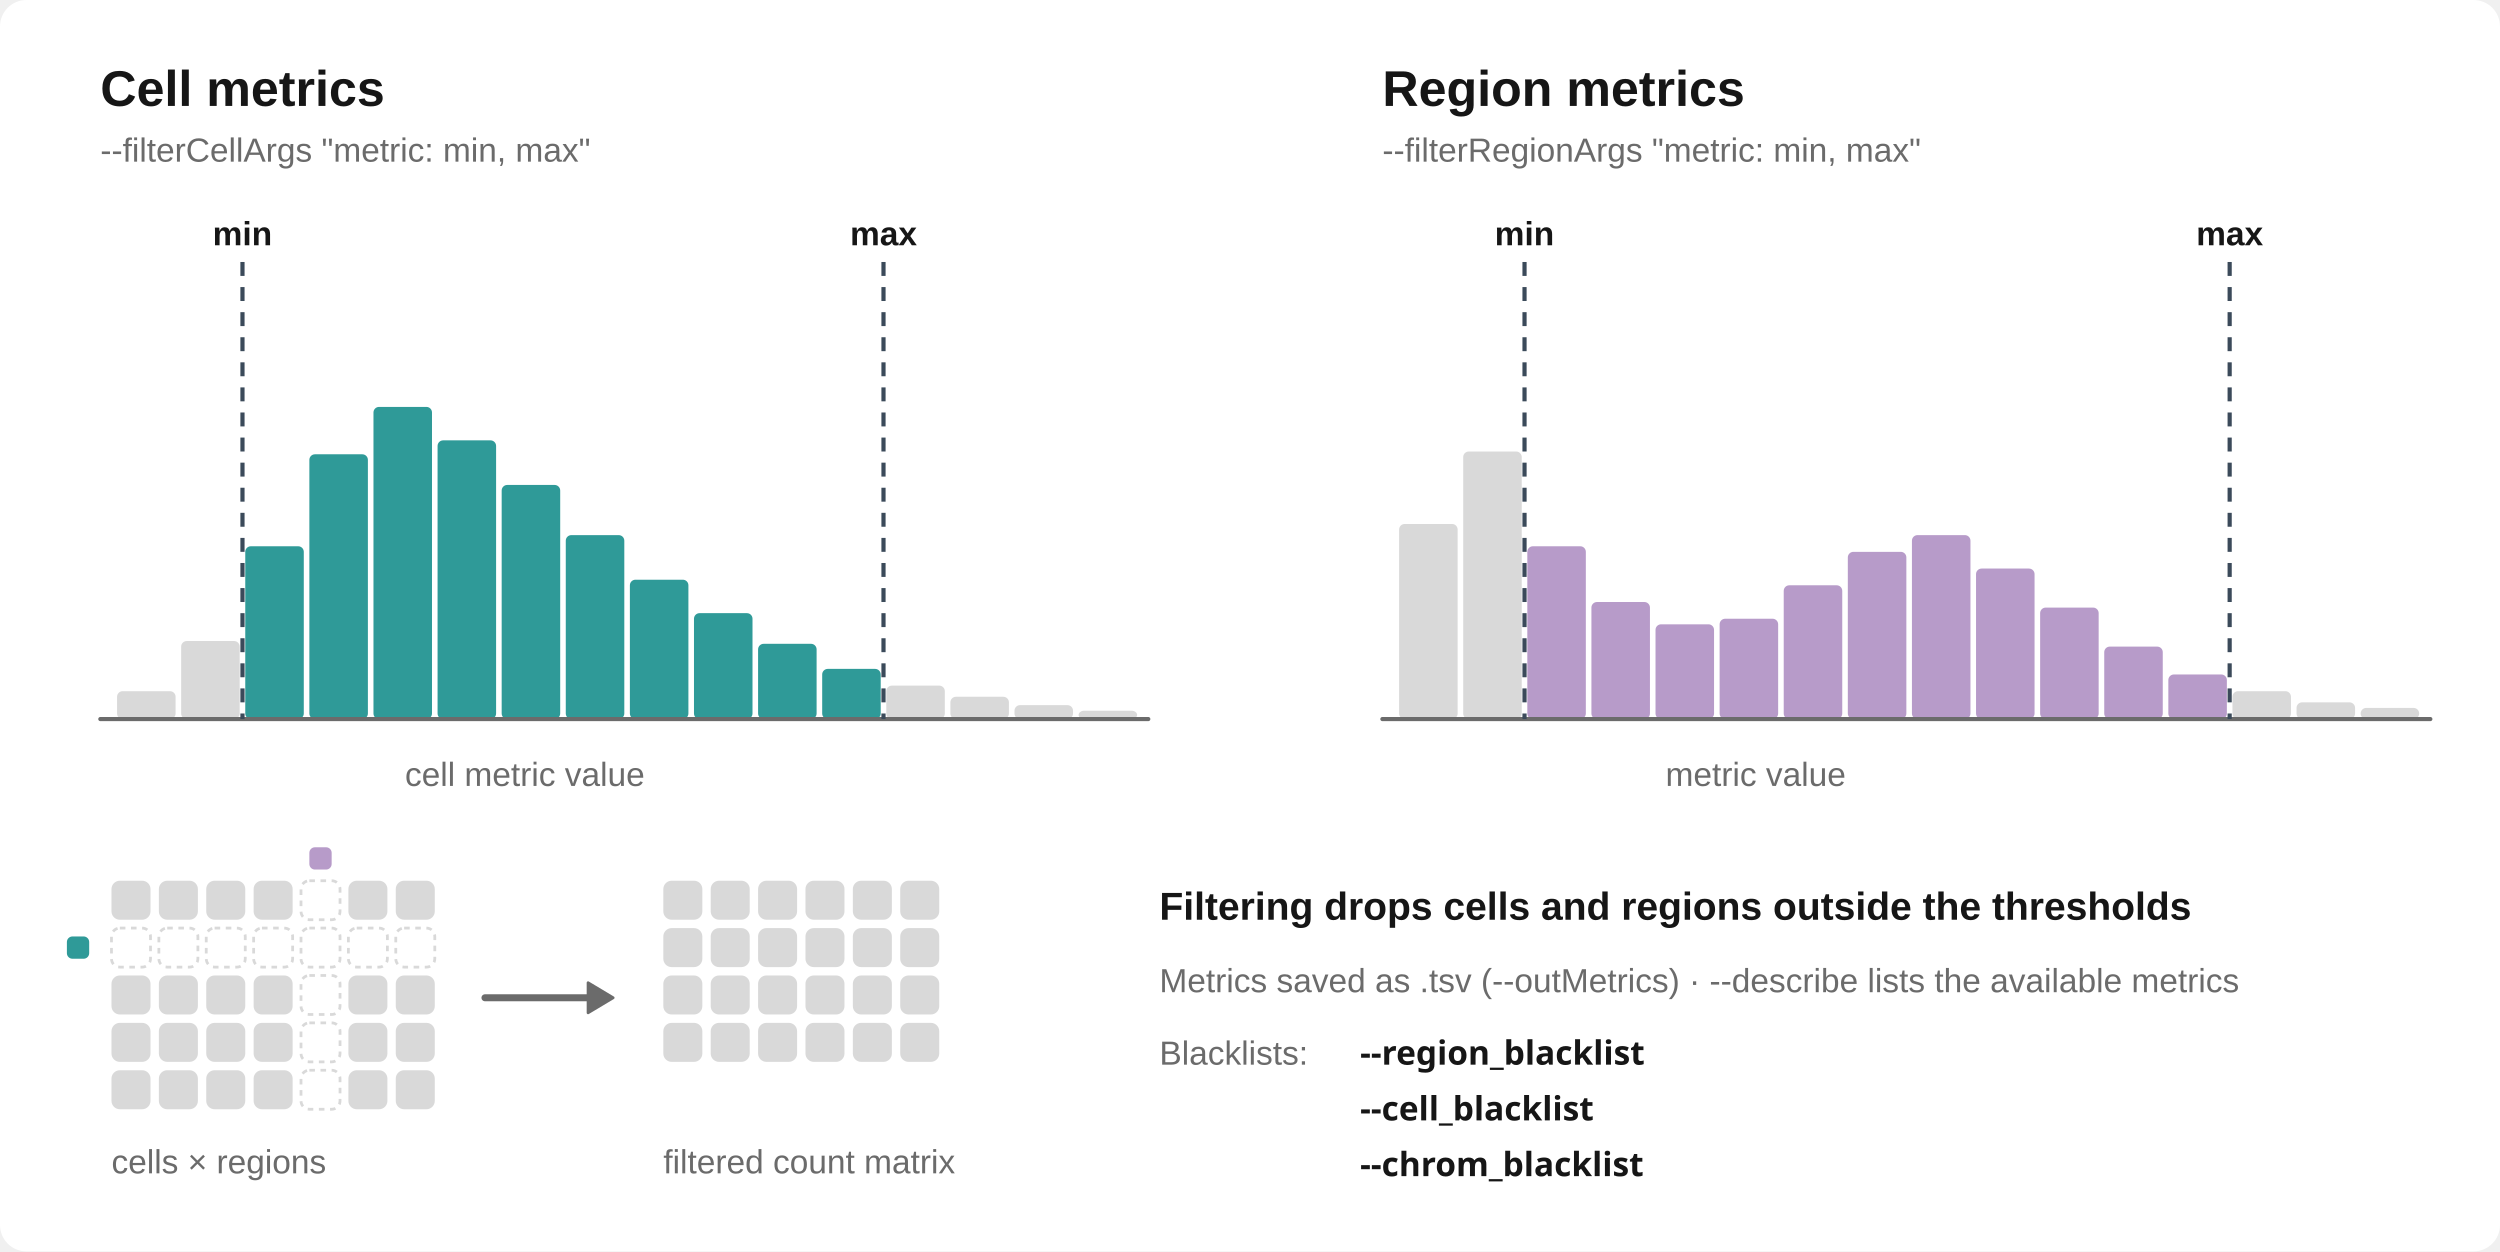
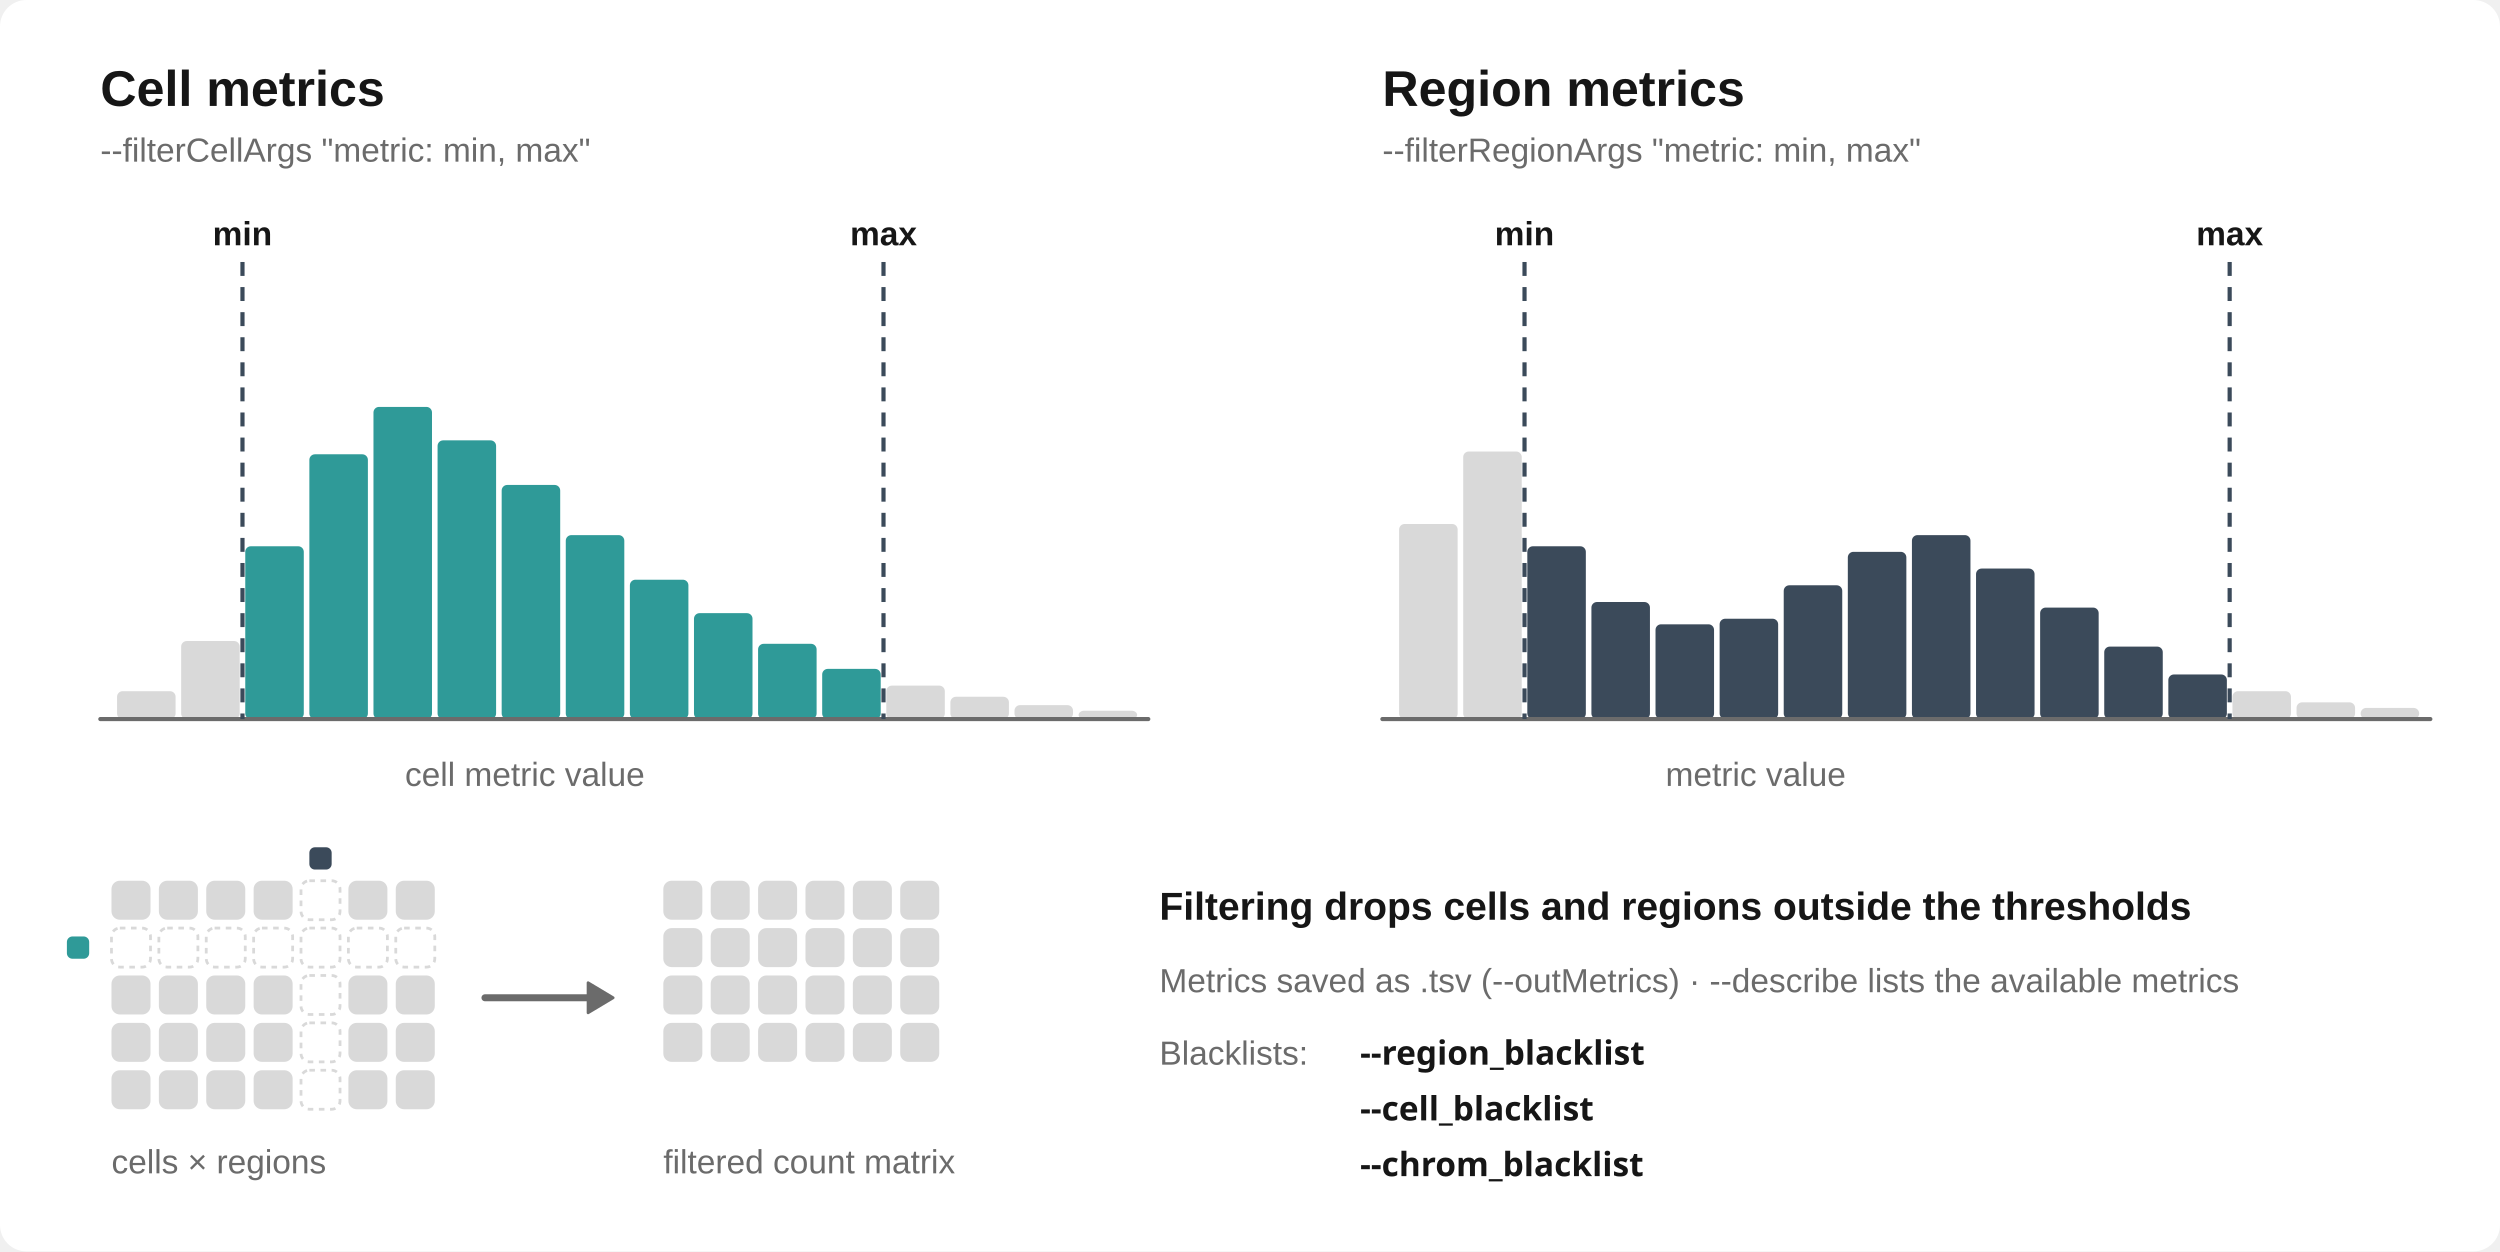
<svg xmlns="http://www.w3.org/2000/svg" id="Layer_1" version="1.1" viewBox="0 0 897 449">
  <defs>
    <style>
      .st0 {
        font-size: 18px;
      }

      .st0, .st1, .st2, .st3, .st4, .st5 {
        isolation: isolate;
      }

      .st0, .st3, .st4, .st5 {
        fill: #161616;
        font-weight: 700;
      }

      .st0, .st4, .st5 {
        font-family: Arial-BoldMT, Arial;
      }

      .st6 {
        stroke: #3b4a5a;
        stroke-dasharray: 5 4;
      }

      .st6, .st7 {
        stroke-width: 1.5px;
      }

      .st6, .st7, .st8, .st9 {
        fill: none;
      }

      .st10 {
        fill: #d9d9d9;
      }

      .st7, .st11 {
        stroke-linejoin: round;
      }

      .st7, .st11, .st9 {
        stroke: #6b6b6b;
        stroke-linecap: round;
      }

      .st1 {
        font-family: ArialMT, Arial;
      }

      .st1, .st11 {
        fill: #6b6b6b;
      }

      .st1, .st3, .st4 {
        font-size: 12px;
      }

      .st12 {
        fill: #2f9a98;
      }

      .st3 {
        font-family: MesloLGLNF-Bold, 'MesloLGL Nerd Font';
      }

      .st13 {
        fill: #fff;
      }

      .st8 {
        stroke: #d9d9d9;
        stroke-dasharray: 2 2;
      }

      .st9 {
        stroke-width: 2.5px;
      }

      .st5 {
        font-size: 14px;
      }

      .st14 {
-         fill: #b79bc9;
+         fill: #3b4a5a;
      }
    </style>
  </defs>
  <rect class="st13" x="0" y="0" width="897" height="449" rx="9.5" ry="9.5" />
  <g transform="translate(16 -14)">
    <g class="st2">
      <text class="st0" transform="translate(20 52)">
        <tspan x="0" y="0">Cell metrics</tspan>
      </text>
    </g>
    <g class="st2">
      <text class="st1" transform="translate(20 72)">
        <tspan x="0" y="0">--filterCellArgs "metric: min, max"</tspan>
      </text>
    </g>
    <rect class="st10" x="26" y="262" width="21" height="10" rx="2" ry="2" />
    <rect class="st10" x="49" y="244" width="21" height="28" rx="2" ry="2" />
    <rect class="st12" x="72" y="210" width="21" height="62" rx="2" ry="2" />
    <rect class="st12" x="95" y="177" width="21" height="95" rx="2" ry="2" />
    <rect class="st12" x="118" y="160" width="21" height="112" rx="2" ry="2" />
    <rect class="st12" x="141" y="172" width="21" height="100" rx="2" ry="2" />
    <rect class="st12" x="164" y="188" width="21" height="84" rx="2" ry="2" />
    <rect class="st12" x="187" y="206" width="21" height="66" rx="2" ry="2" />
    <rect class="st12" x="210" y="222" width="21" height="50" rx="2" ry="2" />
    <rect class="st12" x="233" y="234" width="21" height="38" rx="2" ry="2" />
    <rect class="st12" x="256" y="245" width="21" height="27" rx="2" ry="2" />
    <rect class="st12" x="279" y="254" width="21" height="18" rx="2" ry="2" />
    <rect class="st10" x="302" y="260" width="21" height="12" rx="2" ry="2" />
    <rect class="st10" x="325" y="264" width="21" height="8" rx="2" ry="2" />
    <rect class="st10" x="348" y="267" width="21" height="5" rx="2" ry="2" />
    <path class="st10" d="M373,269h17c1.1,0,2,.7,2,1.5h0c0,.8-.9,1.5-2,1.5h-17c-1.1,0-2-.7-2-1.5h0c0-.8.9-1.5,2-1.5Z" />
    <path class="st7" d="M20,272h376" />
    <line class="st6" x1="71" y1="108" x2="71" y2="272" />
    <g class="st2">
      <text class="st4" transform="translate(60.3 102)">
        <tspan x="0" y="0">min</tspan>
      </text>
    </g>
    <line class="st6" x1="301" y1="108" x2="301" y2="272" />
    <g class="st2">
      <text class="st4" transform="translate(289 102)">
        <tspan x="0" y="0">max</tspan>
      </text>
    </g>
    <g class="st2">
      <text class="st1" transform="translate(129.3 296)">
        <tspan x="0" y="0">cell metric value</tspan>
      </text>
    </g>
    <g class="st2">
      <text class="st0" transform="translate(480 52)">
        <tspan x="0" y="0">Region metrics</tspan>
      </text>
    </g>
    <g class="st2">
      <text class="st1" transform="translate(480 72)">
        <tspan x="0" y="0">--filterRegionArgs "metric: min, max"</tspan>
      </text>
    </g>
    <rect class="st10" x="486" y="202" width="21" height="70" rx="2" ry="2" />
    <rect class="st10" x="509" y="176" width="21" height="96" rx="2" ry="2" />
    <rect class="st14" x="532" y="210" width="21" height="62" rx="2" ry="2" />
    <rect class="st14" x="555" y="230" width="21" height="42" rx="2" ry="2" />
    <rect class="st14" x="578" y="238" width="21" height="34" rx="2" ry="2" />
    <rect class="st14" x="601" y="236" width="21" height="36" rx="2" ry="2" />
    <rect class="st14" x="624" y="224" width="21" height="48" rx="2" ry="2" />
    <rect class="st14" x="647" y="212" width="21" height="60" rx="2" ry="2" />
    <rect class="st14" x="670" y="206" width="21" height="66" rx="2" ry="2" />
    <rect class="st14" x="693" y="218" width="21" height="54" rx="2" ry="2" />
    <rect class="st14" x="716" y="232" width="21" height="40" rx="2" ry="2" />
    <rect class="st14" x="739" y="246" width="21" height="26" rx="2" ry="2" />
    <rect class="st14" x="762" y="256" width="21" height="16" rx="2" ry="2" />
    <rect class="st10" x="785" y="262" width="21" height="10" rx="2" ry="2" />
    <rect class="st10" x="808" y="266" width="21" height="6" rx="2" ry="2" />
    <path class="st10" d="M833,268h17c1.1,0,2,.9,2,2h0c0,1.1-.9,2-2,2h-17c-1.1,0-2-.9-2-2h0c0-1.1.9-2,2-2Z" />
    <path class="st7" d="M480,272h376" />
    <line class="st6" x1="531" y1="108" x2="531" y2="272" />
    <g class="st2">
      <text class="st4" transform="translate(520.3 102)">
        <tspan x="0" y="0">min</tspan>
      </text>
    </g>
    <line class="st6" x1="784" y1="108" x2="784" y2="272" />
    <g class="st2">
      <text class="st4" transform="translate(772 102)">
        <tspan x="0" y="0">max</tspan>
      </text>
    </g>
    <g class="st2">
      <text class="st1" transform="translate(581.6 296)">
        <tspan x="0" y="0">metric value</tspan>
      </text>
    </g>
    <rect class="st10" x="24" y="330" width="14" height="14" rx="3" ry="3" />
    <rect class="st10" x="41" y="330" width="14" height="14" rx="3" ry="3" />
    <rect class="st10" x="58" y="330" width="14" height="14" rx="3" ry="3" />
    <rect class="st10" x="75" y="330" width="14" height="14" rx="3" ry="3" />
    <rect class="st8" x="92" y="330" width="14" height="14" rx="3" ry="3" />
    <rect class="st10" x="109" y="330" width="14" height="14" rx="3" ry="3" />
    <rect class="st10" x="126" y="330" width="14" height="14" rx="3" ry="3" />
    <rect class="st8" x="24" y="347" width="14" height="14" rx="3" ry="3" />
    <rect class="st8" x="41" y="347" width="14" height="14" rx="3" ry="3" />
    <rect class="st8" x="58" y="347" width="14" height="14" rx="3" ry="3" />
    <rect class="st8" x="75" y="347" width="14" height="14" rx="3" ry="3" />
    <rect class="st8" x="92" y="347" width="14" height="14" rx="3" ry="3" />
    <rect class="st8" x="109" y="347" width="14" height="14" rx="3" ry="3" />
    <rect class="st8" x="126" y="347" width="14" height="14" rx="3" ry="3" />
    <rect class="st10" x="24" y="364" width="14" height="14" rx="3" ry="3" />
    <rect class="st10" x="41" y="364" width="14" height="14" rx="3" ry="3" />
    <rect class="st10" x="58" y="364" width="14" height="14" rx="3" ry="3" />
    <rect class="st10" x="75" y="364" width="14" height="14" rx="3" ry="3" />
    <rect class="st8" x="92" y="364" width="14" height="14" rx="3" ry="3" />
    <rect class="st10" x="109" y="364" width="14" height="14" rx="3" ry="3" />
    <rect class="st10" x="126" y="364" width="14" height="14" rx="3" ry="3" />
    <rect class="st10" x="24" y="381" width="14" height="14" rx="3" ry="3" />
    <rect class="st10" x="41" y="381" width="14" height="14" rx="3" ry="3" />
    <rect class="st10" x="58" y="381" width="14" height="14" rx="3" ry="3" />
    <rect class="st10" x="75" y="381" width="14" height="14" rx="3" ry="3" />
    <rect class="st8" x="92" y="381" width="14" height="14" rx="3" ry="3" />
    <rect class="st10" x="109" y="381" width="14" height="14" rx="3" ry="3" />
    <rect class="st10" x="126" y="381" width="14" height="14" rx="3" ry="3" />
    <rect class="st10" x="24" y="398" width="14" height="14" rx="3" ry="3" />
    <rect class="st10" x="41" y="398" width="14" height="14" rx="3" ry="3" />
    <rect class="st10" x="58" y="398" width="14" height="14" rx="3" ry="3" />
    <rect class="st10" x="75" y="398" width="14" height="14" rx="3" ry="3" />
    <rect class="st8" x="92" y="398" width="14" height="14" rx="3" ry="3" />
    <rect class="st10" x="109" y="398" width="14" height="14" rx="3" ry="3" />
    <rect class="st10" x="126" y="398" width="14" height="14" rx="3" ry="3" />
    <rect class="st12" x="8" y="350" width="8" height="8" rx="2" ry="2" />
    <rect class="st14" x="95" y="318" width="8" height="8" rx="2" ry="2" />
    <line class="st9" x1="158" y1="372" x2="195" y2="372" />
    <path class="st11" d="M204,372l-9,5.4v-10.8l9,5.4Z" />
    <rect class="st10" x="222" y="330" width="14" height="14" rx="3" ry="3" />
    <rect class="st10" x="239" y="330" width="14" height="14" rx="3" ry="3" />
    <rect class="st10" x="256" y="330" width="14" height="14" rx="3" ry="3" />
    <rect class="st10" x="273" y="330" width="14" height="14" rx="3" ry="3" />
    <rect class="st10" x="290" y="330" width="14" height="14" rx="3" ry="3" />
    <rect class="st10" x="307" y="330" width="14" height="14" rx="3" ry="3" />
    <rect class="st10" x="222" y="347" width="14" height="14" rx="3" ry="3" />
    <rect class="st10" x="239" y="347" width="14" height="14" rx="3" ry="3" />
    <rect class="st10" x="256" y="347" width="14" height="14" rx="3" ry="3" />
    <rect class="st10" x="273" y="347" width="14" height="14" rx="3" ry="3" />
    <rect class="st10" x="290" y="347" width="14" height="14" rx="3" ry="3" />
    <rect class="st10" x="307" y="347" width="14" height="14" rx="3" ry="3" />
    <rect class="st10" x="222" y="364" width="14" height="14" rx="3" ry="3" />
    <rect class="st10" x="239" y="364" width="14" height="14" rx="3" ry="3" />
    <rect class="st10" x="256" y="364" width="14" height="14" rx="3" ry="3" />
    <rect class="st10" x="273" y="364" width="14" height="14" rx="3" ry="3" />
    <rect class="st10" x="290" y="364" width="14" height="14" rx="3" ry="3" />
    <rect class="st10" x="307" y="364" width="14" height="14" rx="3" ry="3" />
    <rect class="st10" x="222" y="381" width="14" height="14" rx="3" ry="3" />
    <rect class="st10" x="239" y="381" width="14" height="14" rx="3" ry="3" />
    <rect class="st10" x="256" y="381" width="14" height="14" rx="3" ry="3" />
    <rect class="st10" x="273" y="381" width="14" height="14" rx="3" ry="3" />
    <rect class="st10" x="290" y="381" width="14" height="14" rx="3" ry="3" />
    <rect class="st10" x="307" y="381" width="14" height="14" rx="3" ry="3" />
    <g class="st2">
      <text class="st1" transform="translate(24 435)">
        <tspan x="0" y="0">cells × regions</tspan>
      </text>
    </g>
    <g class="st2">
      <text class="st1" transform="translate(222 435)">
        <tspan x="0" y="0">filtered count matrix</tspan>
      </text>
    </g>
    <g class="st2">
      <text class="st5" transform="translate(400 344)">
        <tspan x="0" y="0">Filtering drops cells and regions outside the thresholds</tspan>
      </text>
    </g>
    <g class="st2">
      <text class="st1" transform="translate(400 370)">
        <tspan x="0" y="0">Metrics saved as .tsv (--outMetrics) · --describe lists the available metrics</tspan>
      </text>
    </g>
    <g class="st2">
      <text class="st1" transform="translate(400 396)">
        <tspan x="0" y="0">Blacklists:</tspan>
      </text>
    </g>
    <g class="st2">
      <text class="st3" transform="translate(472 396)">
        <tspan x="0" y="0">--region_blacklist</tspan>
      </text>
    </g>
    <g class="st2">
      <text class="st3" transform="translate(472 416)">
        <tspan x="0" y="0">--cell_blacklist</tspan>
      </text>
    </g>
    <g class="st2">
      <text class="st3" transform="translate(472 436)">
        <tspan x="0" y="0">--chrom_blacklist</tspan>
      </text>
    </g>
  </g>
</svg>
